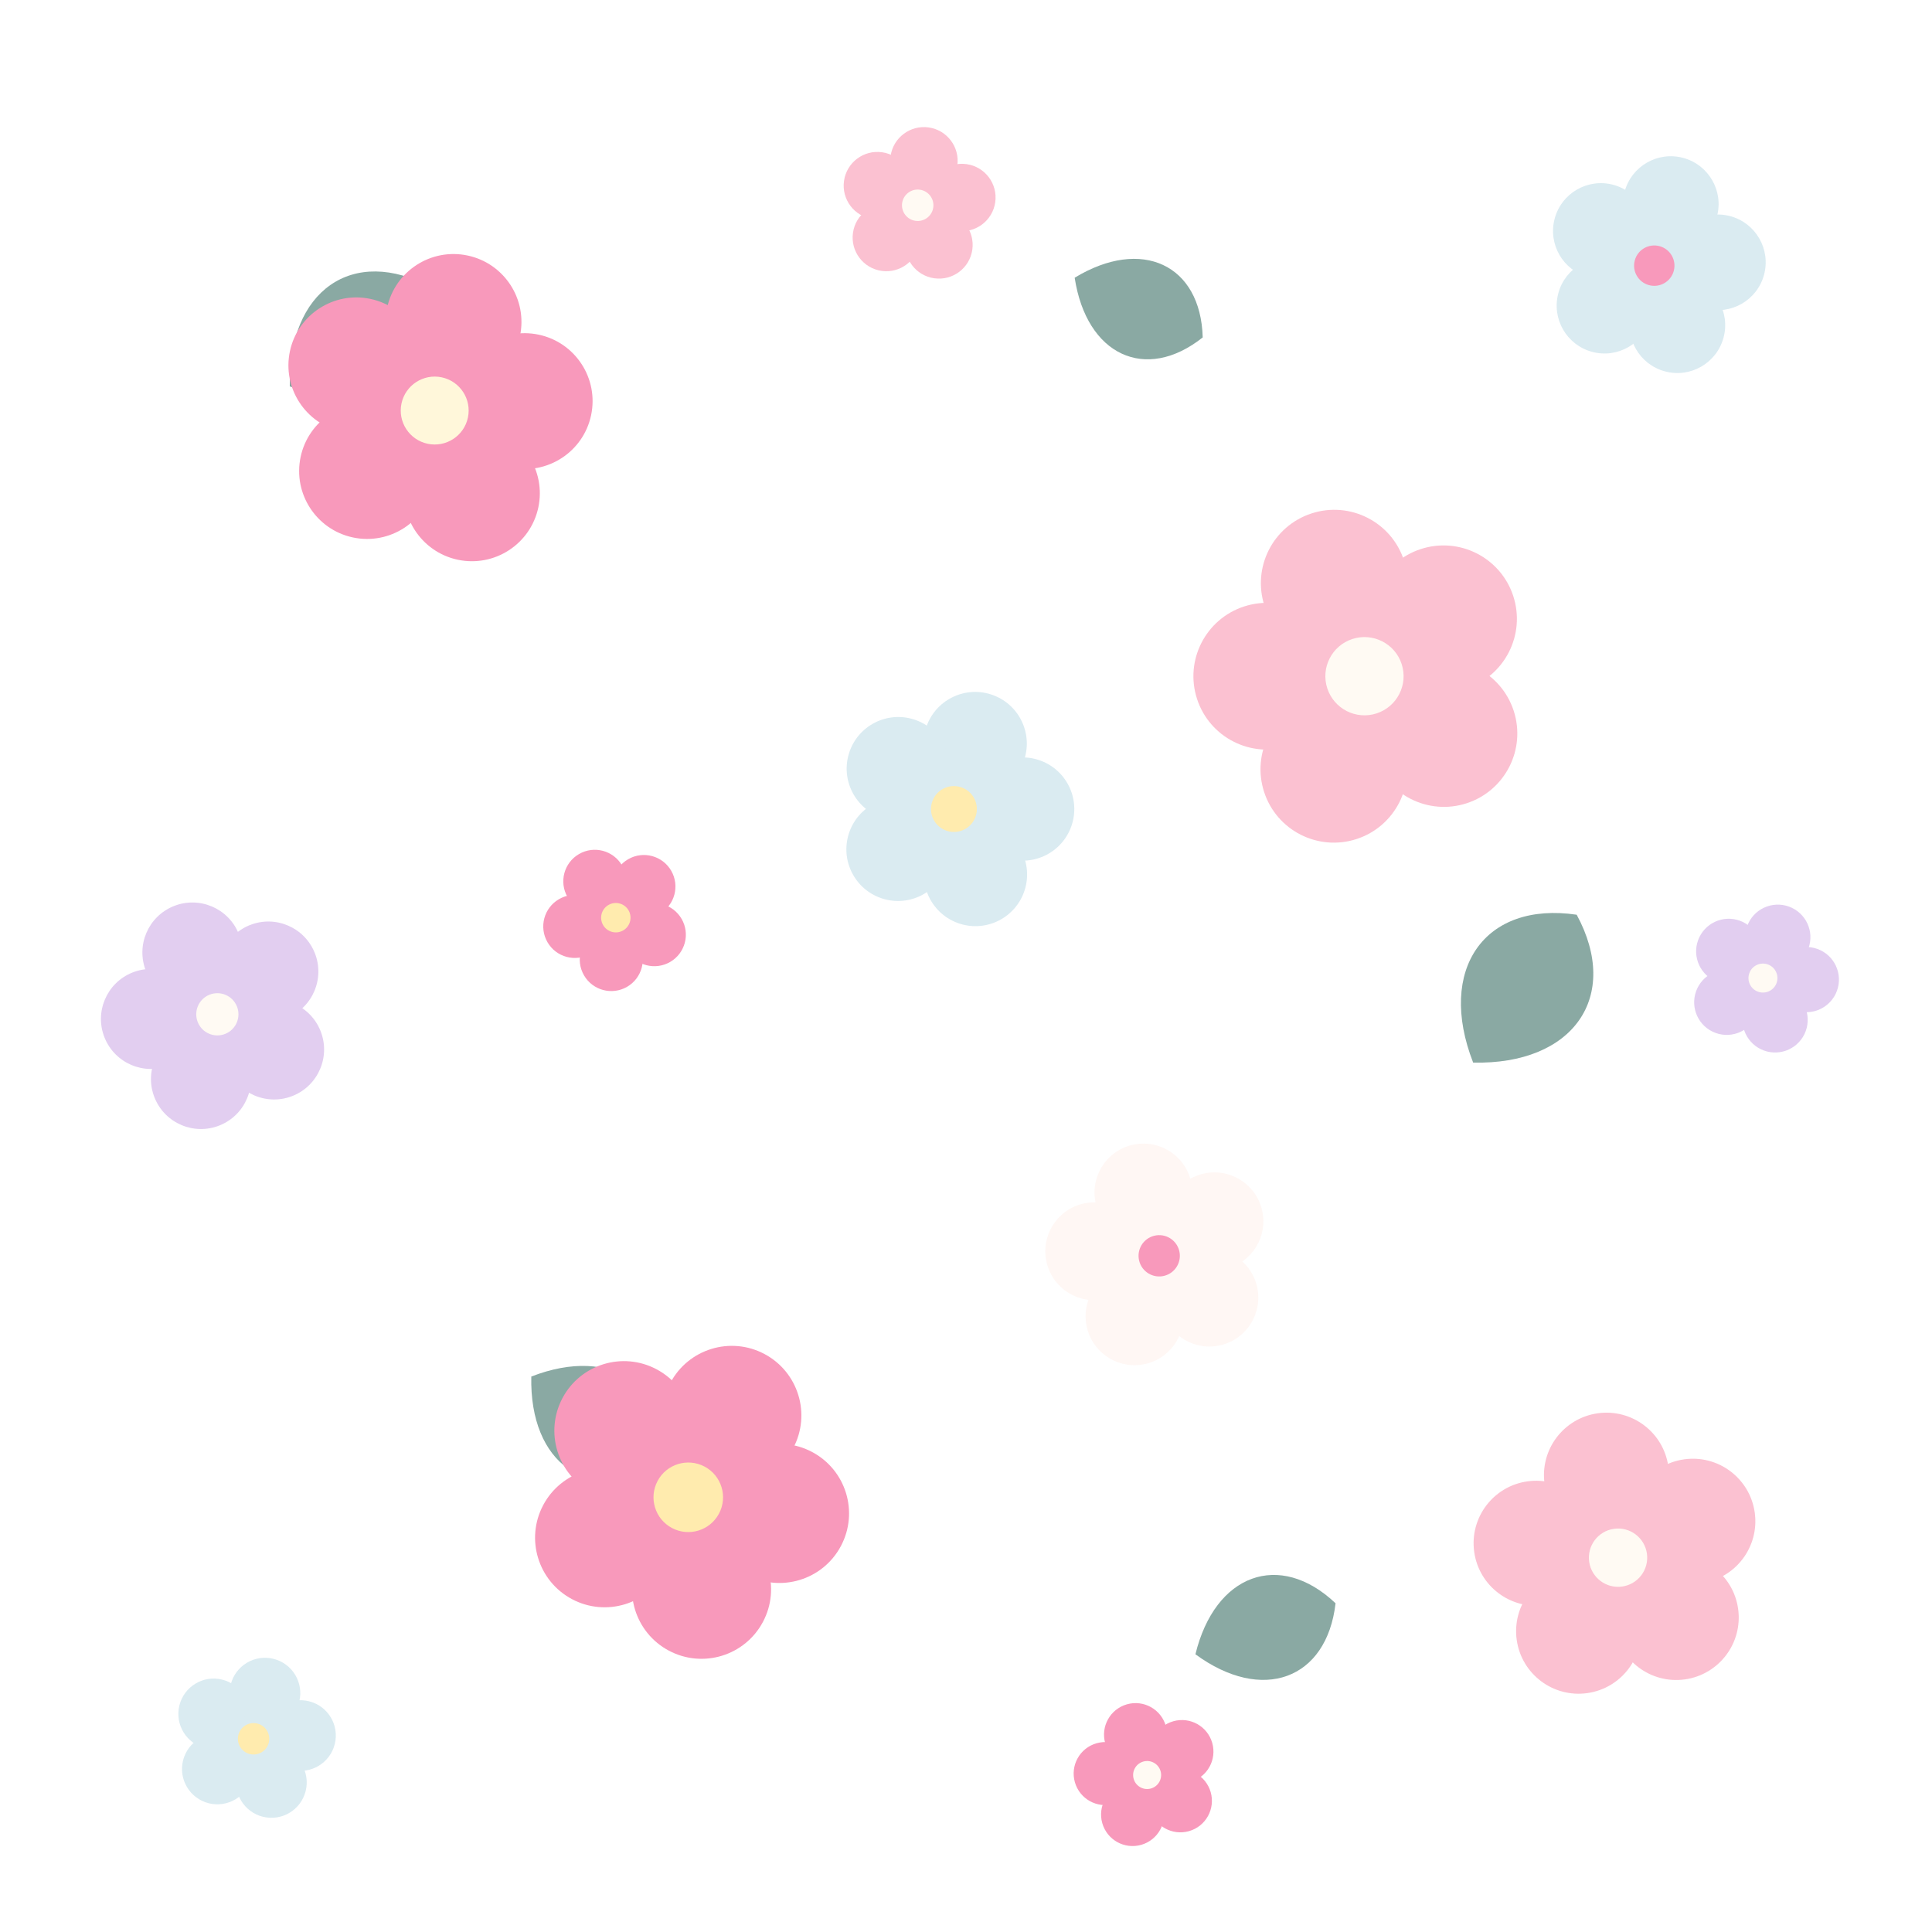
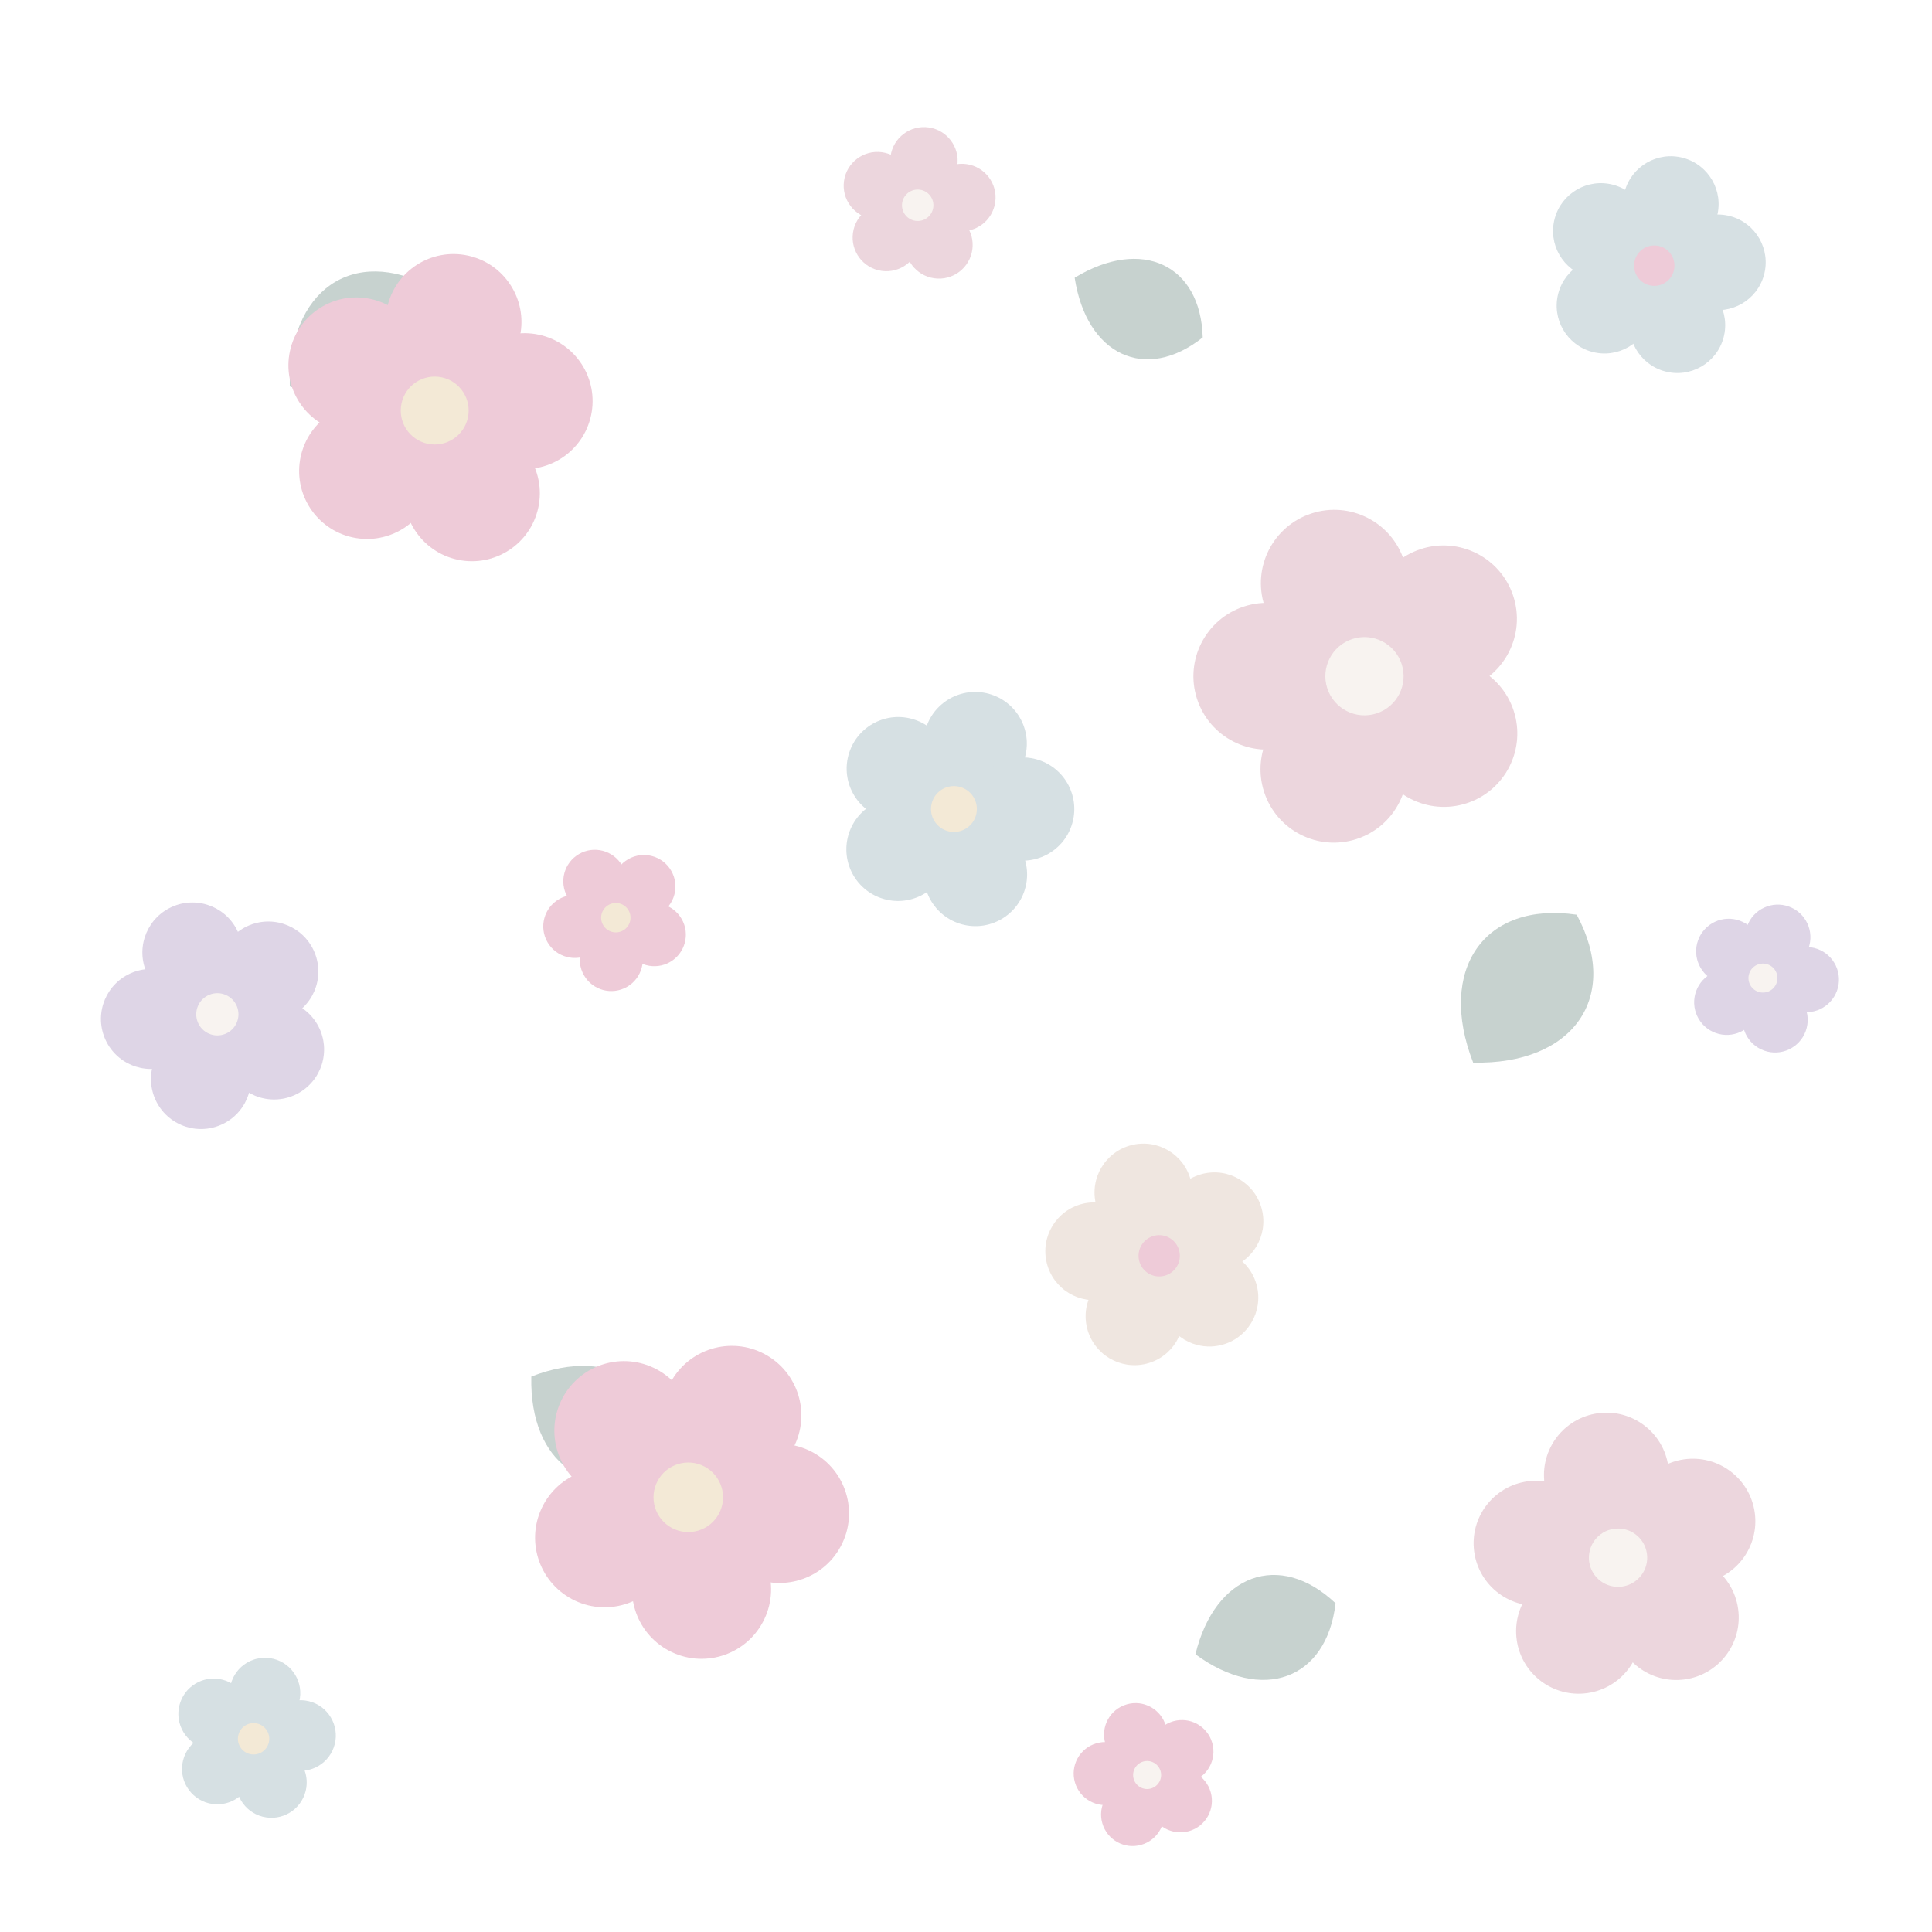
<svg xmlns="http://www.w3.org/2000/svg" width="320" height="320" viewBox="0 0 320 320" fill="none">
  <defs>
    <g id="f5">
      <circle cx="0" cy="-12" r="9" />
      <circle cx="11.4" cy="-3.7" r="9" />
      <circle cx="7.1" cy="9.7" r="9" />
      <circle cx="-7.1" cy="9.7" r="9" />
      <circle cx="-11.4" cy="-3.7" r="9" />
      <circle cx="0" cy="0" r="6" />
    </g>
    <g id="leaf">
      <path d="M0 0 C8 -12, 20 -12, 26 0 C20 12, 8 12, 0 0 Z" />
    </g>
  </defs>
-   <g opacity="0.65">
-     <use href="#leaf" transform="translate(48 64) rotate(-35) scale(1.1)" fill="#4B7B72" />
-     <use href="#leaf" transform="translate(178 46) rotate(25) scale(0.9)" fill="#4B7B72" />
-     <use href="#leaf" transform="translate(244 176) rotate(-55) scale(1.15)" fill="#4B7B72" />
-     <use href="#leaf" transform="translate(88 228) rotate(35) scale(1.0)" fill="#4B7B72" />
-     <use href="#leaf" transform="translate(198 274) rotate(-20) scale(0.95)" fill="#4B7B72" />
+   <g opacity="0.28">
+     <use href="#leaf" transform="translate(48 64) rotate(-35) scale(1.1)" fill="#355C54" />
+     <use href="#leaf" transform="translate(178 46) rotate(25) scale(0.9)" fill="#355C54" />
+     <use href="#leaf" transform="translate(244 176) rotate(-55) scale(1.15)" fill="#355C54" />
+     <use href="#leaf" transform="translate(88 228) rotate(35) scale(1.0)" fill="#355C54" />
+     <use href="#leaf" transform="translate(198 274) rotate(-20) scale(0.95)" fill="#355C54" />
    <g transform="translate(72 68) rotate(12) scale(1.25)">
-       <use href="#f5" fill="#F46296" />
-       <circle cx="0" cy="0" r="4.5" fill="#FFF2C6" />
+       <use href="#f5" fill="#C24372" />
+       <circle cx="0" cy="0" r="4.5" fill="#D4AF6A" />
    </g>
    <g transform="translate(226 112) rotate(-18) scale(1.35)">
-       <use href="#f5" fill="#F99FB8" />
-       <circle cx="0" cy="0" r="4.8" fill="#FFF7EC" />
+       <use href="#f5" fill="#B96B84" />
+       <circle cx="0" cy="0" r="4.8" fill="#E6D5C8" />
    </g>
    <g transform="translate(114 248) rotate(28) scale(1.28)">
-       <use href="#f5" fill="#F46296" />
-       <circle cx="0" cy="0" r="4.5" fill="#FFE082" />
+       <use href="#f5" fill="#C24372" />
+       <circle cx="0" cy="0" r="4.5" fill="#D4AF6A" />
    </g>
    <g transform="translate(268 258) rotate(-8) scale(1.15)">
-       <use href="#f5" fill="#F99FB8" />
-       <circle cx="0" cy="0" r="4.2" fill="#FFF7EC" />
+       <use href="#f5" fill="#B96B84" />
+       <circle cx="0" cy="0" r="4.2" fill="#E6D5C8" />
    </g>
    <g transform="translate(158 134) rotate(18) scale(0.95)">
-       <use href="#f5" fill="#C6E0EA" />
-       <circle cx="0" cy="0" r="4" fill="#FFE082" />
+       <use href="#f5" fill="#6C8E9B" />
+       <circle cx="0" cy="0" r="4" fill="#D4AF6A" />
    </g>
    <g transform="translate(36 168) rotate(-22) scale(0.92)">
-       <use href="#f5" fill="#D2B4E8" />
-       <circle cx="0" cy="0" r="3.8" fill="#FFF7EC" />
+       <use href="#f5" fill="#8768A6" />
+       <circle cx="0" cy="0" r="3.8" fill="#E6D5C8" />
    </g>
    <g transform="translate(274 44) rotate(15) scale(0.88)">
-       <use href="#f5" fill="#C6E0EA" />
-       <circle cx="0" cy="0" r="3.8" fill="#F46296" />
+       <use href="#f5" fill="#6C8E9B" />
+       <circle cx="0" cy="0" r="3.8" fill="#C24372" />
    </g>
    <g transform="translate(192 208) rotate(-14) scale(0.9)">
-       <use href="#f5" fill="#FFF2EE" />
-       <circle cx="0" cy="0" r="3.8" fill="#F46296" />
+       <use href="#f5" fill="#C7A68F" />
+       <circle cx="0" cy="0" r="3.8" fill="#C24372" />
    </g>
    <g transform="translate(152 34) rotate(8) scale(0.62)">
-       <use href="#f5" fill="#F99FB8" />
-       <circle cx="0" cy="0" r="4.2" fill="#FFF7EC" />
+       <use href="#f5" fill="#B96B84" />
+       <circle cx="0" cy="0" r="4.2" fill="#E6D5C8" />
    </g>
    <g transform="translate(102 152) rotate(-30) scale(0.58)">
-       <use href="#f5" fill="#F46296" />
-       <circle cx="0" cy="0" r="4.2" fill="#FFE082" />
+       <use href="#f5" fill="#C24372" />
+       <circle cx="0" cy="0" r="4.2" fill="#D4AF6A" />
    </g>
    <g transform="translate(292 162) rotate(20) scale(0.6)">
-       <use href="#f5" fill="#D2B4E8" />
-       <circle cx="0" cy="0" r="4" fill="#FFF7EC" />
+       <use href="#f5" fill="#8768A6" />
+       <circle cx="0" cy="0" r="4" fill="#E6D5C8" />
    </g>
    <g transform="translate(42 288) rotate(14) scale(0.65)">
-       <use href="#f5" fill="#C6E0EA" />
-       <circle cx="0" cy="0" r="4" fill="#FFE082" />
+       <use href="#f5" fill="#6C8E9B" />
+       <circle cx="0" cy="0" r="4" fill="#D4AF6A" />
    </g>
    <g transform="translate(190 294) rotate(-16) scale(0.58)">
-       <use href="#f5" fill="#F46296" />
-       <circle cx="0" cy="0" r="4" fill="#FFF7EC" />
+       <use href="#f5" fill="#C24372" />
+       <circle cx="0" cy="0" r="4" fill="#E6D5C8" />
    </g>
  </g>
</svg>
